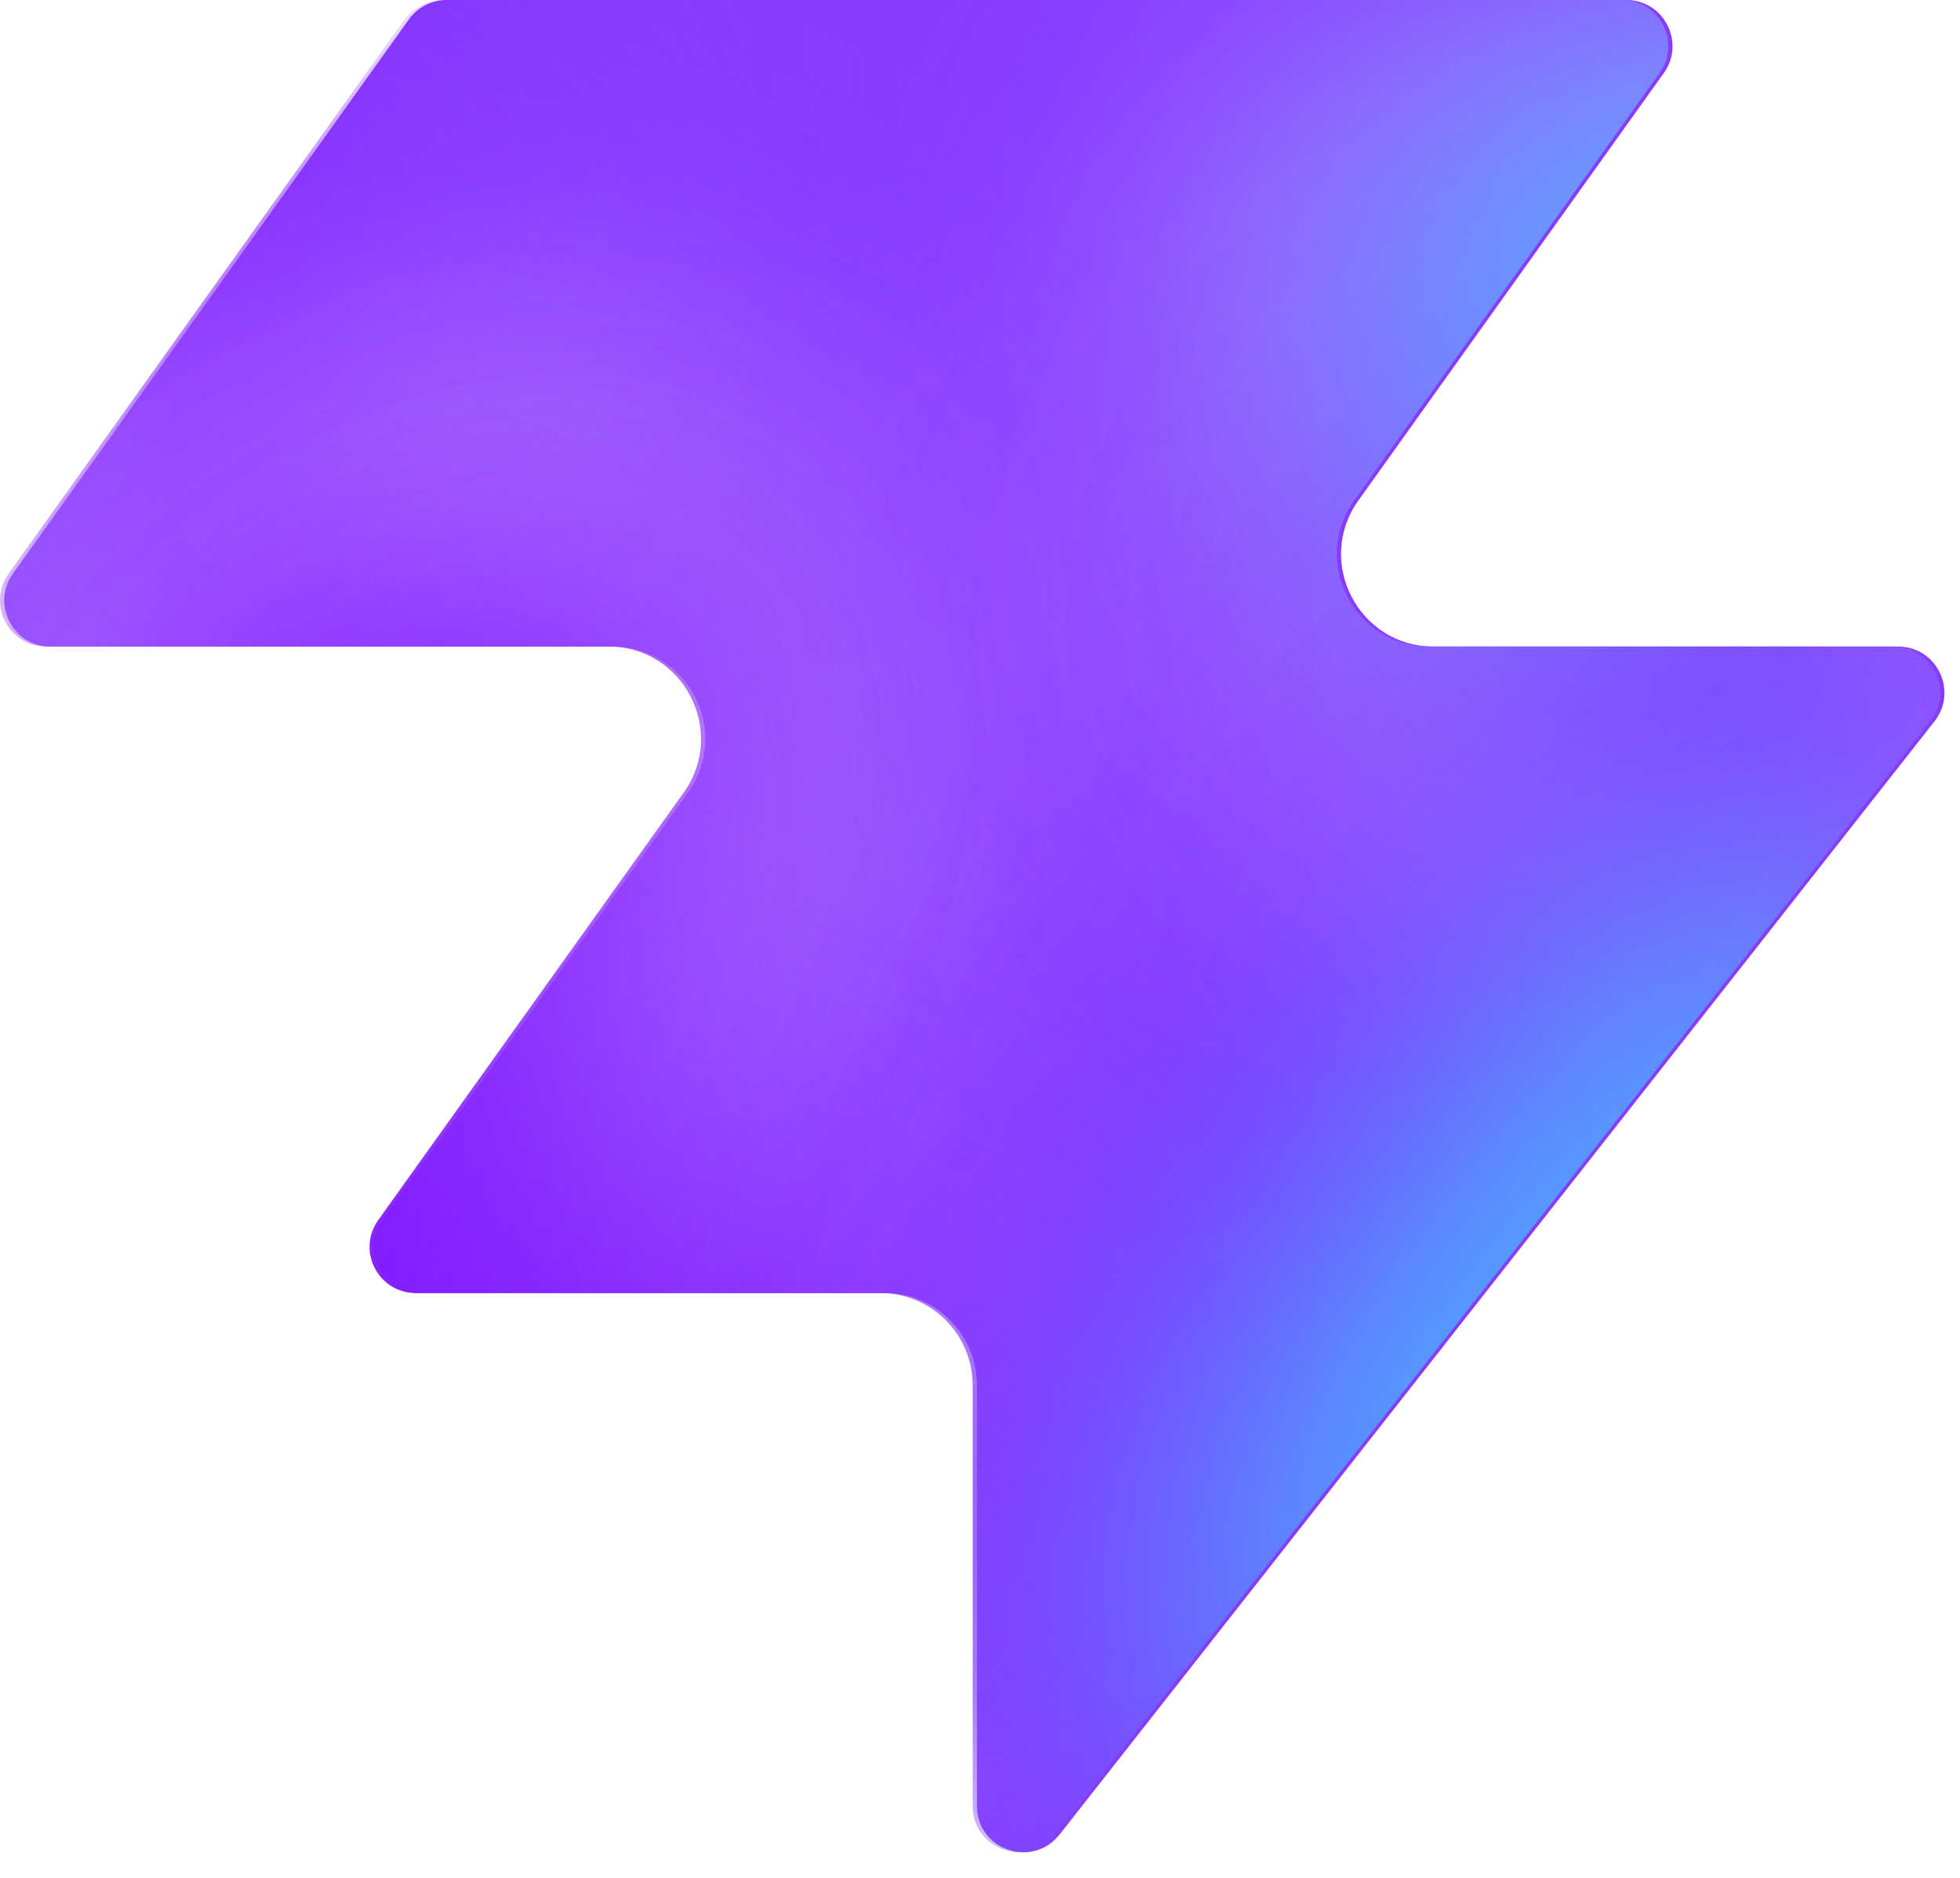
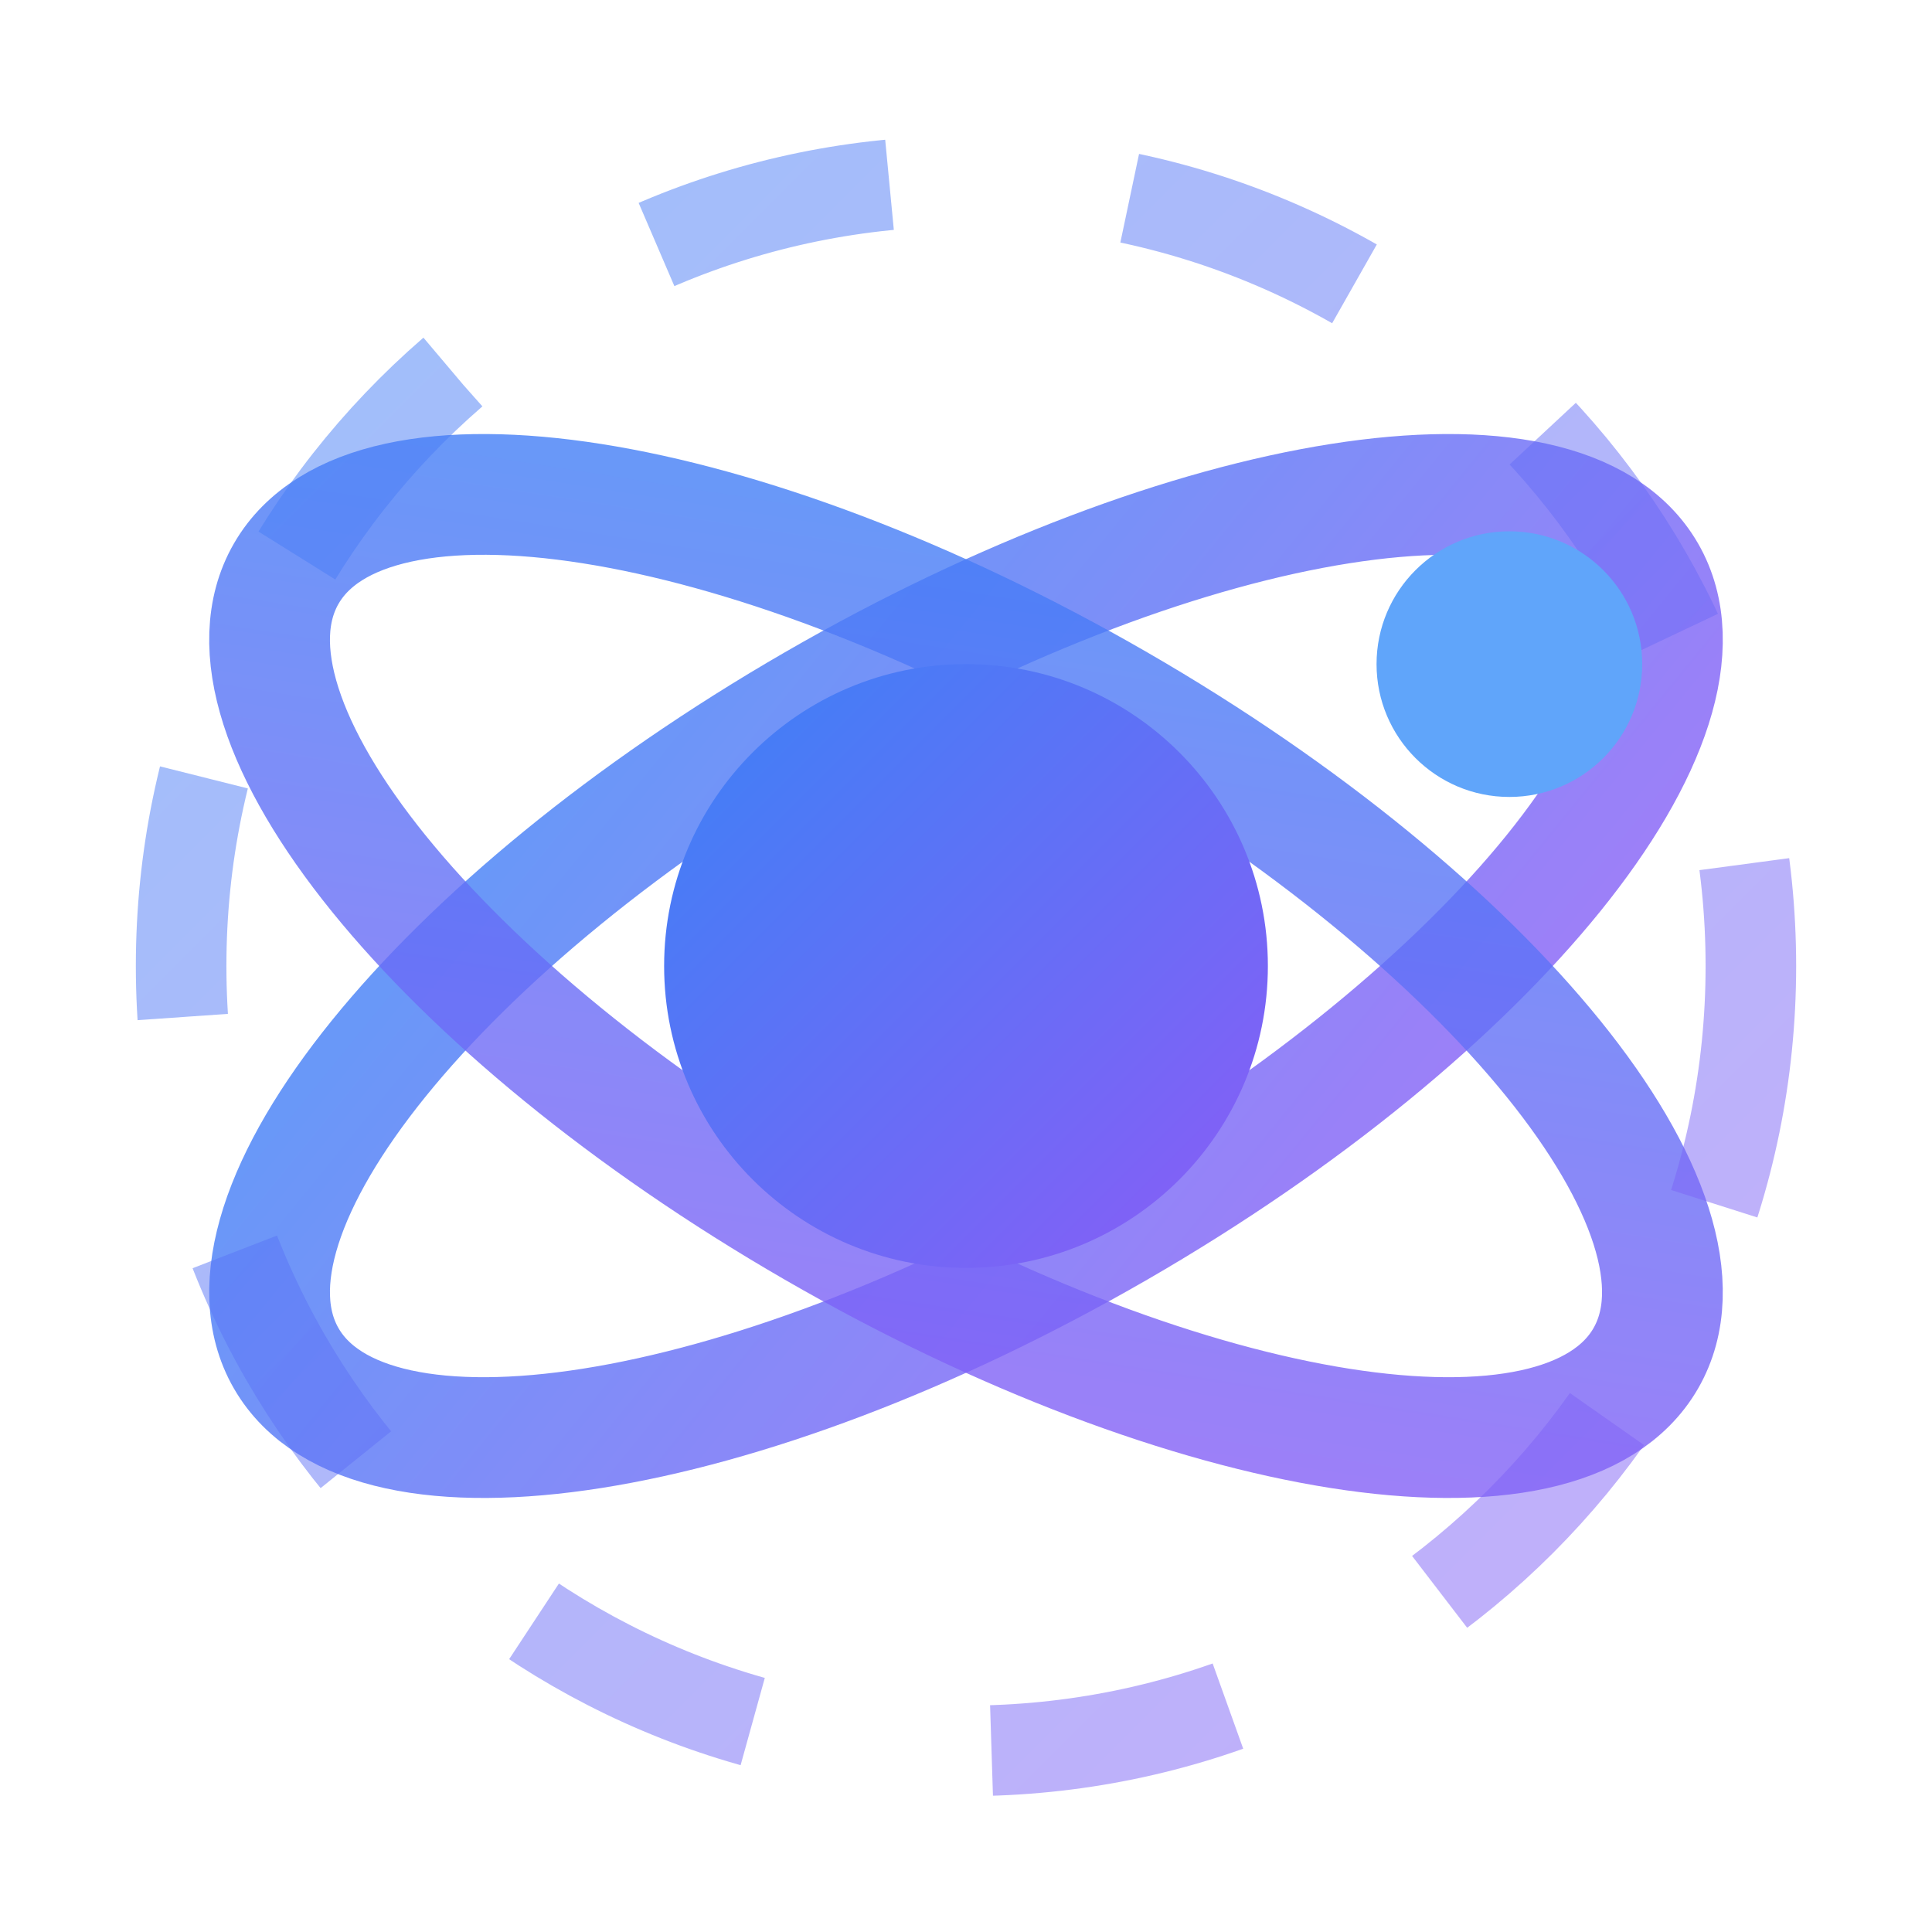
- <svg xmlns="http://www.w3.org/2000/svg" width="48" height="46" fill="none" viewBox="0 0 48 46">
-   <path fill="#863bff" d="M25.946 44.938c-.664.845-2.021.375-2.021-.698V33.937a2.26 2.26 0 0 0-2.262-2.262H10.287c-.92 0-1.456-1.04-.92-1.788l7.48-10.471c1.07-1.497 0-3.578-1.842-3.578H1.237c-.92 0-1.456-1.04-.92-1.788L10.013.474c.214-.297.556-.474.92-.474h28.894c.92 0 1.456 1.04.92 1.788l-7.48 10.471c-1.07 1.498 0 3.579 1.842 3.579h11.377c.943 0 1.473 1.088.89 1.83L25.947 44.94z" style="fill:#863bff;fill:color(display-p3 .525 .23 1);fill-opacity:1" />
-   <mask id="a" width="48" height="46" x="0" y="0" maskUnits="userSpaceOnUse" style="mask-type:alpha">
-     <path fill="#000" d="M25.842 44.938c-.664.844-2.021.375-2.021-.698V33.937a2.26 2.26 0 0 0-2.262-2.262H10.183c-.92 0-1.456-1.04-.92-1.788l7.48-10.471c1.07-1.498 0-3.579-1.842-3.579H1.133c-.92 0-1.456-1.04-.92-1.787L9.91.473c.214-.297.556-.474.92-.474h28.894c.92 0 1.456 1.04.92 1.788l-7.48 10.471c-1.07 1.498 0 3.578 1.842 3.578h11.377c.943 0 1.473 1.088.89 1.832L25.843 44.94z" style="fill:#000;fill-opacity:1" />
-   </mask>
-   <g mask="url(#a)">
-     <g filter="url(#b)">
-       <ellipse cx="5.508" cy="14.704" fill="#ede6ff" rx="5.508" ry="14.704" style="fill:#ede6ff;fill:color(display-p3 .927 .903 1);fill-opacity:1" transform="matrix(.00324 1 1 -.00324 -4.47 31.516)" />
-     </g>
-     <g filter="url(#c)">
-       <ellipse cx="10.399" cy="29.851" fill="#ede6ff" rx="10.399" ry="29.851" style="fill:#ede6ff;fill:color(display-p3 .927 .903 1);fill-opacity:1" transform="matrix(.00324 1 1 -.00324 -39.328 7.883)" />
-     </g>
-     <g filter="url(#d)">
-       <ellipse cx="5.508" cy="30.487" fill="#7e14ff" rx="5.508" ry="30.487" style="fill:#7e14ff;fill:color(display-p3 .492 .077 1);fill-opacity:1" transform="rotate(89.814 -25.913 -14.639)scale(1 -1)" />
-     </g>
-     <g filter="url(#e)">
-       <ellipse cx="5.508" cy="30.599" fill="#7e14ff" rx="5.508" ry="30.599" style="fill:#7e14ff;fill:color(display-p3 .492 .077 1);fill-opacity:1" transform="rotate(89.814 -32.644 -3.334)scale(1 -1)" />
-     </g>
-     <g filter="url(#f)">
-       <ellipse cx="5.508" cy="30.599" fill="#7e14ff" rx="5.508" ry="30.599" style="fill:#7e14ff;fill:color(display-p3 .492 .077 1);fill-opacity:1" transform="matrix(.00324 1 1 -.00324 -34.34 30.47)" />
-     </g>
-     <g filter="url(#g)">
-       <ellipse cx="14.072" cy="22.078" fill="#ede6ff" rx="14.072" ry="22.078" style="fill:#ede6ff;fill:color(display-p3 .927 .903 1);fill-opacity:1" transform="rotate(93.35 24.506 48.493)scale(-1 1)" />
-     </g>
-     <g filter="url(#h)">
-       <ellipse cx="3.47" cy="21.501" fill="#7e14ff" rx="3.47" ry="21.501" style="fill:#7e14ff;fill:color(display-p3 .492 .077 1);fill-opacity:1" transform="rotate(89.009 28.708 47.59)scale(-1 1)" />
-     </g>
-     <g filter="url(#i)">
-       <ellipse cx="3.47" cy="21.501" fill="#7e14ff" rx="3.47" ry="21.501" style="fill:#7e14ff;fill:color(display-p3 .492 .077 1);fill-opacity:1" transform="rotate(89.009 28.708 47.59)scale(-1 1)" />
-     </g>
-     <g filter="url(#j)">
-       <ellipse cx=".387" cy="8.972" fill="#7e14ff" rx="4.407" ry="29.108" style="fill:#7e14ff;fill:color(display-p3 .492 .077 1);fill-opacity:1" transform="rotate(39.51 .387 8.972)" />
-     </g>
-     <g filter="url(#k)">
-       <ellipse cx="47.523" cy="-6.092" fill="#7e14ff" rx="4.407" ry="29.108" style="fill:#7e14ff;fill:color(display-p3 .492 .077 1);fill-opacity:1" transform="rotate(37.892 47.523 -6.092)" />
-     </g>
-     <g filter="url(#l)">
-       <ellipse cx="41.412" cy="6.333" fill="#47bfff" rx="5.971" ry="9.665" style="fill:#47bfff;fill:color(display-p3 .28 .748 1);fill-opacity:1" transform="rotate(37.892 41.412 6.333)" />
-     </g>
-     <g filter="url(#m)">
-       <ellipse cx="-1.879" cy="38.332" fill="#7e14ff" rx="4.407" ry="29.108" style="fill:#7e14ff;fill:color(display-p3 .492 .077 1);fill-opacity:1" transform="rotate(37.892 -1.88 38.332)" />
-     </g>
-     <g filter="url(#n)">
-       <ellipse cx="-1.879" cy="38.332" fill="#7e14ff" rx="4.407" ry="29.108" style="fill:#7e14ff;fill:color(display-p3 .492 .077 1);fill-opacity:1" transform="rotate(37.892 -1.88 38.332)" />
-     </g>
-     <g filter="url(#o)">
-       <ellipse cx="35.651" cy="29.907" fill="#7e14ff" rx="4.407" ry="29.108" style="fill:#7e14ff;fill:color(display-p3 .492 .077 1);fill-opacity:1" transform="rotate(37.892 35.651 29.907)" />
-     </g>
-     <g filter="url(#p)">
-       <ellipse cx="38.418" cy="32.4" fill="#47bfff" rx="5.971" ry="15.297" style="fill:#47bfff;fill:color(display-p3 .28 .748 1);fill-opacity:1" transform="rotate(37.892 38.418 32.4)" />
-     </g>
-   </g>
+ <svg xmlns="http://www.w3.org/2000/svg" viewBox="0 0 32 32" width="32" height="32" fill="none">
  <defs>
-     <filter id="b" width="60.045" height="41.654" x="-19.77" y="16.149" color-interpolation-filters="sRGB" filterUnits="userSpaceOnUse">
-       <feFlood flood-opacity="0" result="BackgroundImageFix" />
-       <feBlend in="SourceGraphic" in2="BackgroundImageFix" result="shape" />
-       <feGaussianBlur result="effect1_foregroundBlur_2002_17158" stdDeviation="7.659" />
-     </filter>
-     <filter id="c" width="90.34" height="51.437" x="-54.613" y="-7.533" color-interpolation-filters="sRGB" filterUnits="userSpaceOnUse">
-       <feFlood flood-opacity="0" result="BackgroundImageFix" />
-       <feBlend in="SourceGraphic" in2="BackgroundImageFix" result="shape" />
-       <feGaussianBlur result="effect1_foregroundBlur_2002_17158" stdDeviation="7.659" />
-     </filter>
-     <filter id="d" width="79.355" height="29.4" x="-49.64" y="2.03" color-interpolation-filters="sRGB" filterUnits="userSpaceOnUse">
-       <feFlood flood-opacity="0" result="BackgroundImageFix" />
-       <feBlend in="SourceGraphic" in2="BackgroundImageFix" result="shape" />
-       <feGaussianBlur result="effect1_foregroundBlur_2002_17158" stdDeviation="4.596" />
-     </filter>
-     <filter id="e" width="79.579" height="29.4" x="-45.045" y="20.029" color-interpolation-filters="sRGB" filterUnits="userSpaceOnUse">
-       <feFlood flood-opacity="0" result="BackgroundImageFix" />
-       <feBlend in="SourceGraphic" in2="BackgroundImageFix" result="shape" />
-       <feGaussianBlur result="effect1_foregroundBlur_2002_17158" stdDeviation="4.596" />
-     </filter>
-     <filter id="f" width="79.579" height="29.4" x="-43.513" y="21.178" color-interpolation-filters="sRGB" filterUnits="userSpaceOnUse">
-       <feFlood flood-opacity="0" result="BackgroundImageFix" />
-       <feBlend in="SourceGraphic" in2="BackgroundImageFix" result="shape" />
-       <feGaussianBlur result="effect1_foregroundBlur_2002_17158" stdDeviation="4.596" />
-     </filter>
-     <filter id="g" width="74.749" height="58.852" x="15.756" y="-17.901" color-interpolation-filters="sRGB" filterUnits="userSpaceOnUse">
-       <feFlood flood-opacity="0" result="BackgroundImageFix" />
-       <feBlend in="SourceGraphic" in2="BackgroundImageFix" result="shape" />
-       <feGaussianBlur result="effect1_foregroundBlur_2002_17158" stdDeviation="7.659" />
-     </filter>
-     <filter id="h" width="61.377" height="25.362" x="23.548" y="2.284" color-interpolation-filters="sRGB" filterUnits="userSpaceOnUse">
-       <feFlood flood-opacity="0" result="BackgroundImageFix" />
-       <feBlend in="SourceGraphic" in2="BackgroundImageFix" result="shape" />
-       <feGaussianBlur result="effect1_foregroundBlur_2002_17158" stdDeviation="4.596" />
-     </filter>
-     <filter id="i" width="61.377" height="25.362" x="23.548" y="2.284" color-interpolation-filters="sRGB" filterUnits="userSpaceOnUse">
-       <feFlood flood-opacity="0" result="BackgroundImageFix" />
-       <feBlend in="SourceGraphic" in2="BackgroundImageFix" result="shape" />
-       <feGaussianBlur result="effect1_foregroundBlur_2002_17158" stdDeviation="4.596" />
-     </filter>
-     <filter id="j" width="56.045" height="63.649" x="-27.636" y="-22.853" color-interpolation-filters="sRGB" filterUnits="userSpaceOnUse">
-       <feFlood flood-opacity="0" result="BackgroundImageFix" />
-       <feBlend in="SourceGraphic" in2="BackgroundImageFix" result="shape" />
-       <feGaussianBlur result="effect1_foregroundBlur_2002_17158" stdDeviation="4.596" />
-     </filter>
-     <filter id="k" width="54.814" height="64.646" x="20.116" y="-38.415" color-interpolation-filters="sRGB" filterUnits="userSpaceOnUse">
-       <feFlood flood-opacity="0" result="BackgroundImageFix" />
-       <feBlend in="SourceGraphic" in2="BackgroundImageFix" result="shape" />
-       <feGaussianBlur result="effect1_foregroundBlur_2002_17158" stdDeviation="4.596" />
-     </filter>
-     <filter id="l" width="33.541" height="35.313" x="24.641" y="-11.323" color-interpolation-filters="sRGB" filterUnits="userSpaceOnUse">
-       <feFlood flood-opacity="0" result="BackgroundImageFix" />
-       <feBlend in="SourceGraphic" in2="BackgroundImageFix" result="shape" />
-       <feGaussianBlur result="effect1_foregroundBlur_2002_17158" stdDeviation="4.596" />
-     </filter>
-     <filter id="m" width="54.814" height="64.646" x="-29.286" y="6.009" color-interpolation-filters="sRGB" filterUnits="userSpaceOnUse">
-       <feFlood flood-opacity="0" result="BackgroundImageFix" />
-       <feBlend in="SourceGraphic" in2="BackgroundImageFix" result="shape" />
-       <feGaussianBlur result="effect1_foregroundBlur_2002_17158" stdDeviation="4.596" />
-     </filter>
-     <filter id="n" width="54.814" height="64.646" x="-29.286" y="6.009" color-interpolation-filters="sRGB" filterUnits="userSpaceOnUse">
-       <feFlood flood-opacity="0" result="BackgroundImageFix" />
-       <feBlend in="SourceGraphic" in2="BackgroundImageFix" result="shape" />
-       <feGaussianBlur result="effect1_foregroundBlur_2002_17158" stdDeviation="4.596" />
-     </filter>
-     <filter id="o" width="54.814" height="64.646" x="8.244" y="-2.416" color-interpolation-filters="sRGB" filterUnits="userSpaceOnUse">
-       <feFlood flood-opacity="0" result="BackgroundImageFix" />
-       <feBlend in="SourceGraphic" in2="BackgroundImageFix" result="shape" />
-       <feGaussianBlur result="effect1_foregroundBlur_2002_17158" stdDeviation="4.596" />
-     </filter>
-     <filter id="p" width="39.409" height="43.623" x="18.713" y="10.588" color-interpolation-filters="sRGB" filterUnits="userSpaceOnUse">
-       <feFlood flood-opacity="0" result="BackgroundImageFix" />
-       <feBlend in="SourceGraphic" in2="BackgroundImageFix" result="shape" />
-       <feGaussianBlur result="effect1_foregroundBlur_2002_17158" stdDeviation="4.596" />
-     </filter>
+     <linearGradient id="orbit-grad" x1="0%" y1="0%" x2="100%" y2="100%">
+       <stop offset="0%" stop-color="#3b82f6" />
+       <stop offset="100%" stop-color="#8b5cf6" />
+     </linearGradient>
  </defs>
+   <ellipse cx="16" cy="16" rx="13" ry="5" transform="rotate(-30 16 16)" stroke="url(#orbit-grad)" stroke-width="2" opacity="0.8" />
+   <ellipse cx="16" cy="16" rx="13" ry="5" transform="rotate(30 16 16)" stroke="url(#orbit-grad)" stroke-width="2" opacity="0.8" />
+   <circle cx="16" cy="16" r="13" stroke="url(#orbit-grad)" stroke-width="1.5" stroke-dasharray="4 4" opacity="0.5" />
+   <circle cx="16" cy="16" r="5" fill="url(#orbit-grad)" />
+   <circle cx="25" cy="11" r="2.2" fill="#60a5fa" />
</svg>
